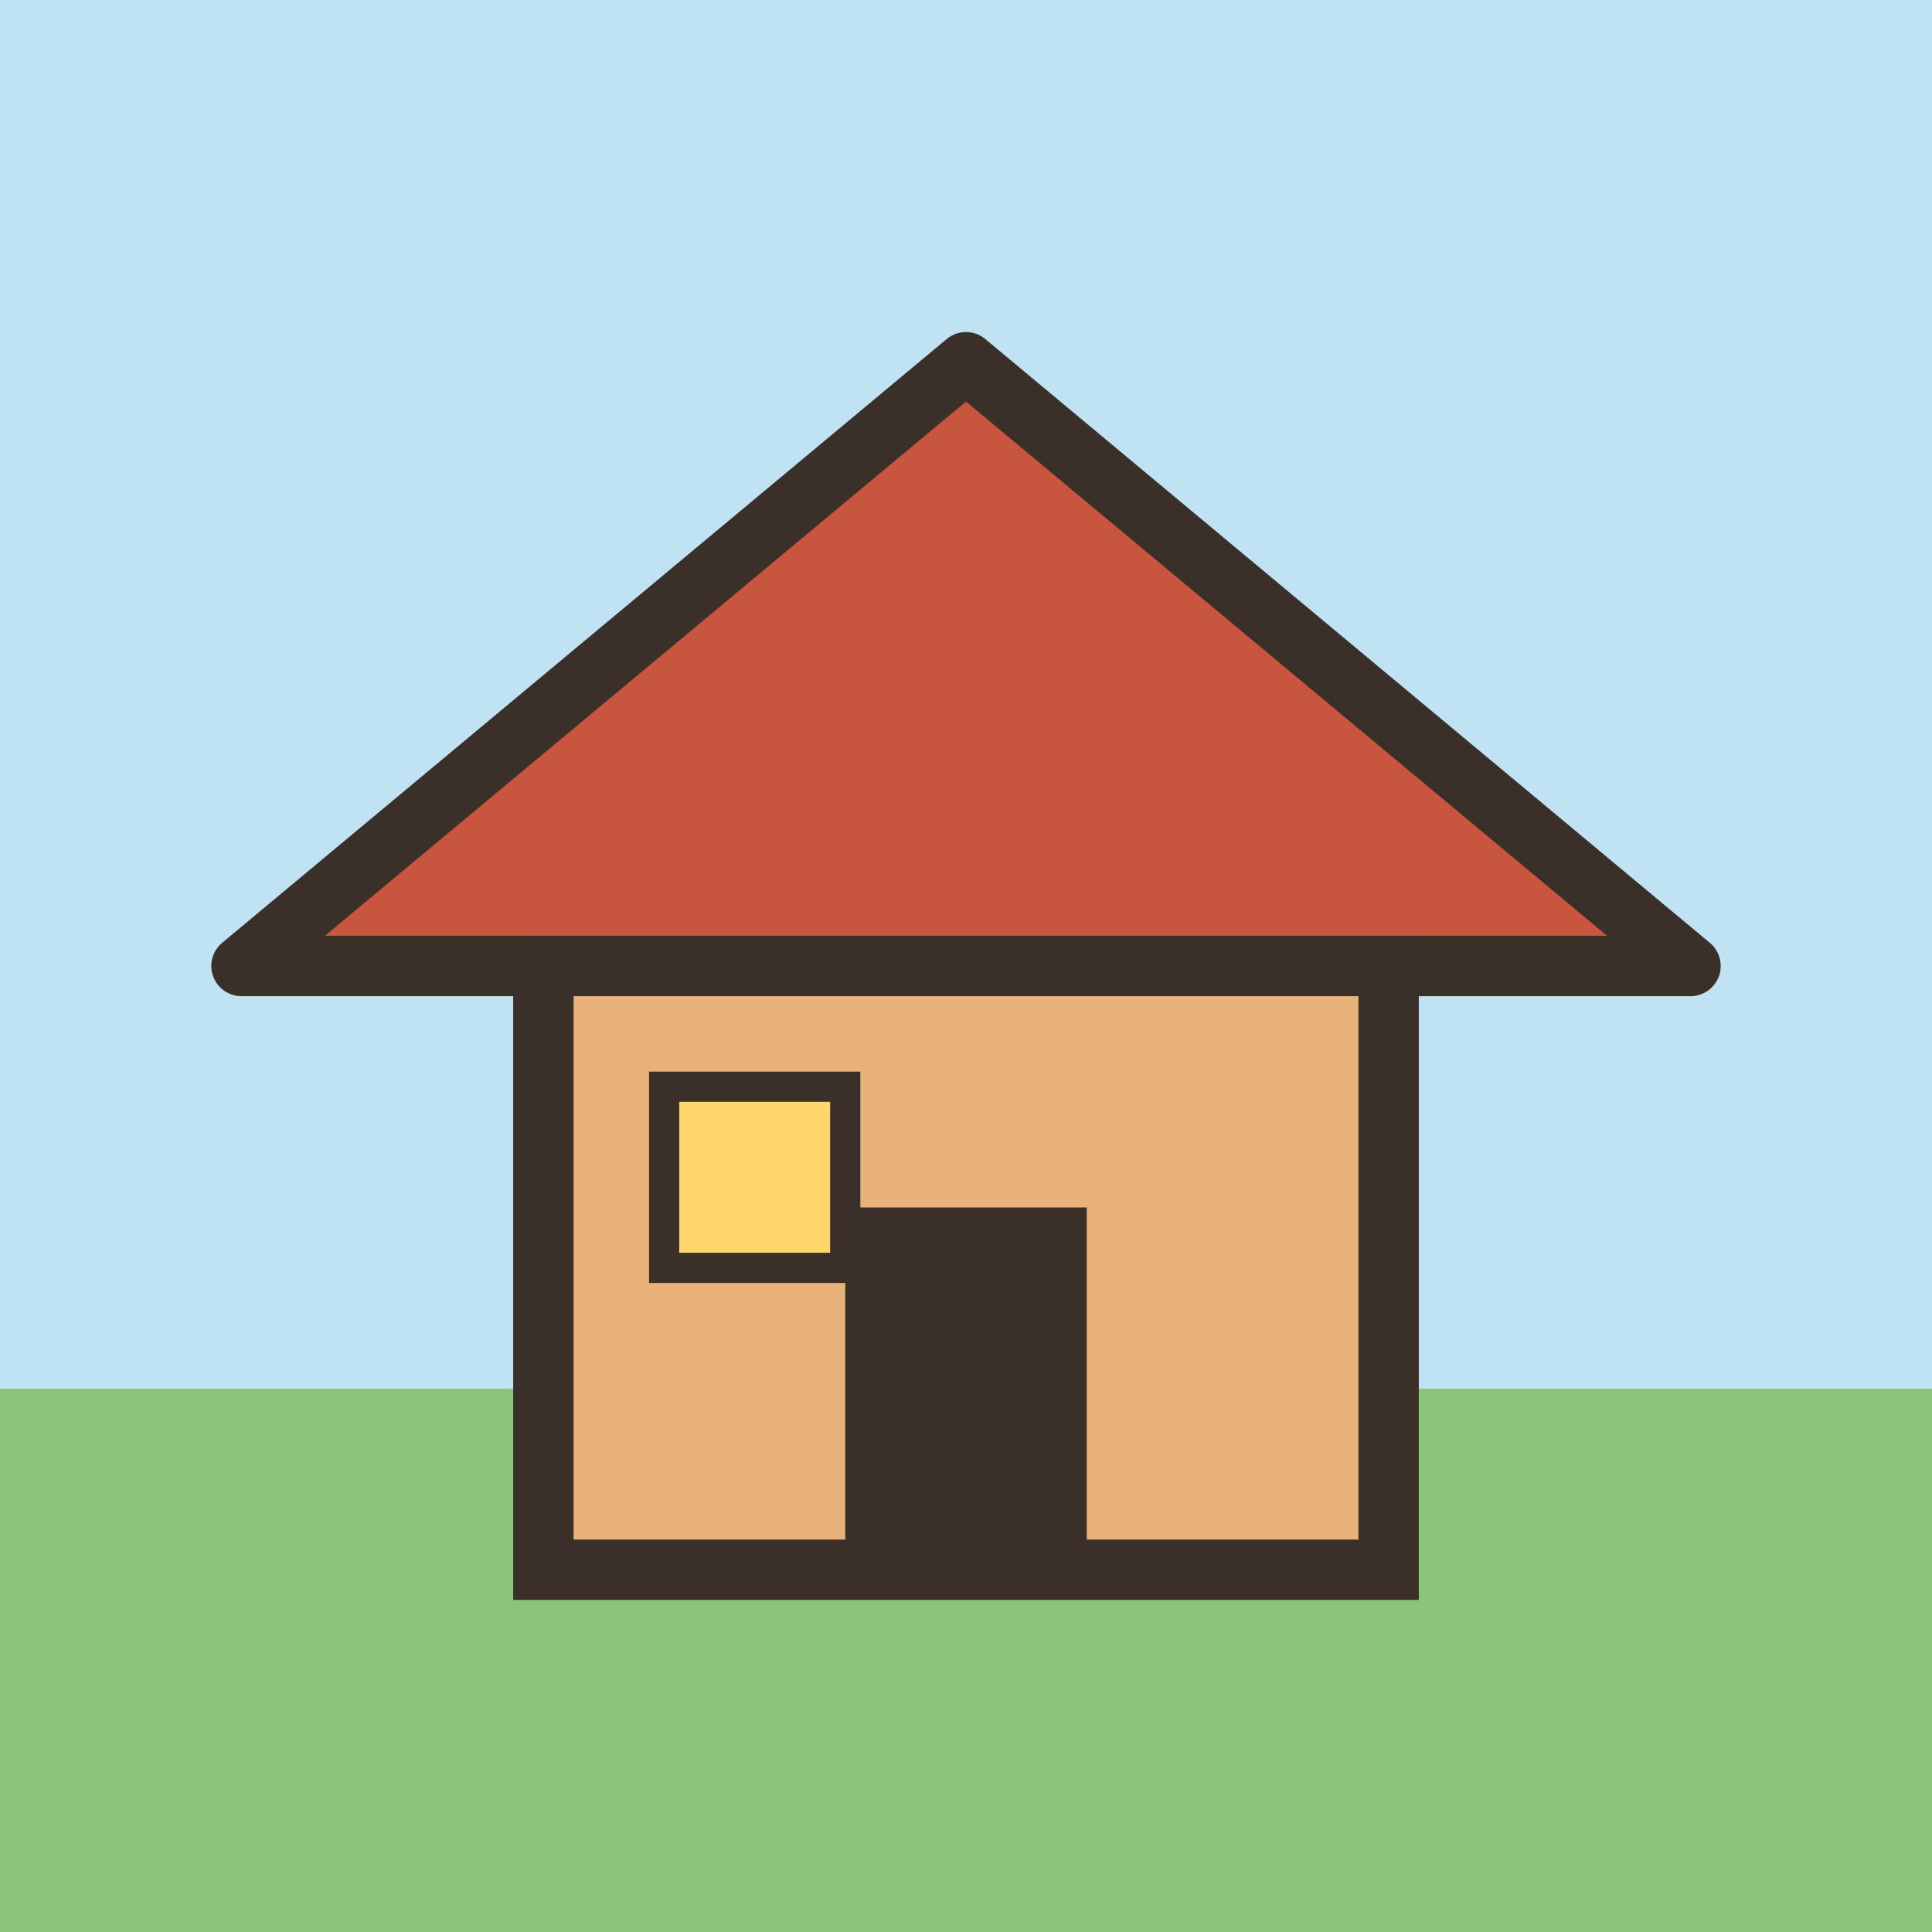
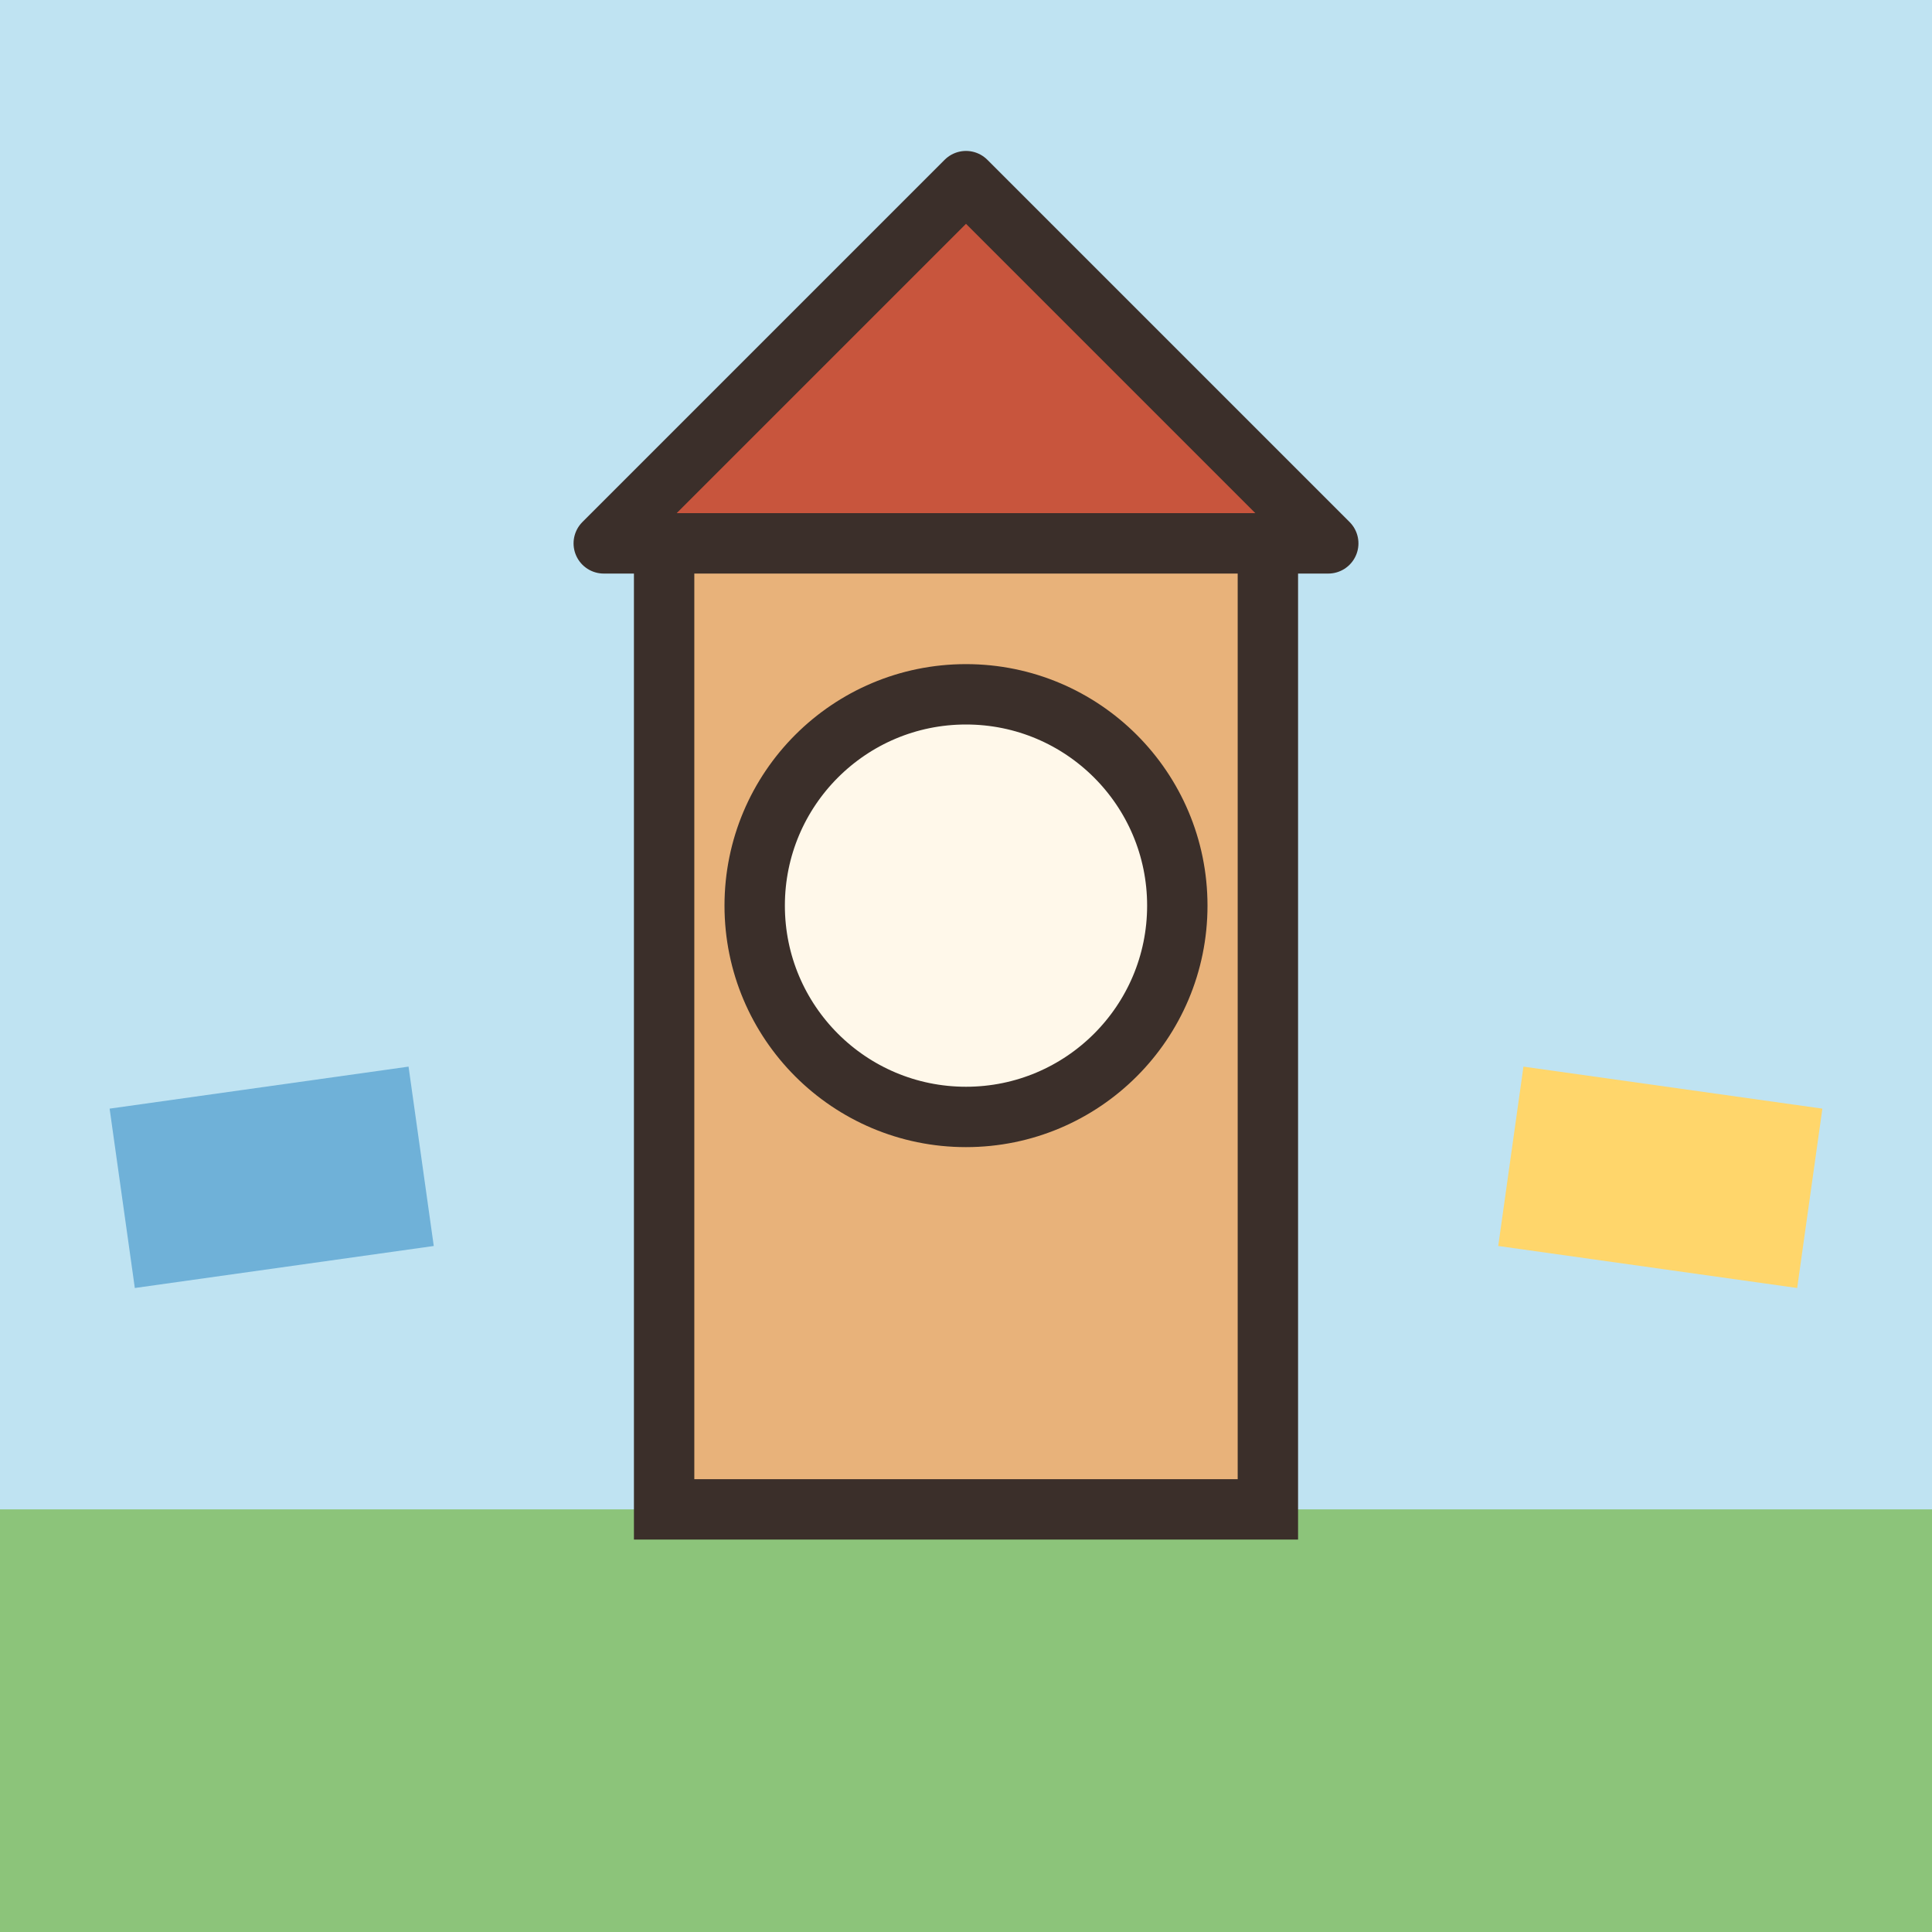
<svg xmlns="http://www.w3.org/2000/svg" viewBox="0 0 64 64">
  <rect width="64" height="64" fill="#BFE3F2" />
-   <rect y="46" width="64" height="18" fill="#8CC47A" />
-   <polygon points="8,32 32,12 56,32" fill="#C8553D" stroke="#3B2F2A" stroke-width="2" stroke-linejoin="round" />
-   <rect x="18" y="32" width="28" height="20" fill="#E8B27A" stroke="#3B2F2A" stroke-width="2" />
-   <rect x="28" y="40" width="8" height="12" fill="#3B2F2A" />
-   <rect x="22" y="36" width="6" height="6" fill="#FFD66B" stroke="#3B2F2A" stroke-width="1" />
+   <rect y="50" width="64" height="14" fill="#8CC47A" />
+   <rect x="4" y="36" width="10" height="6" fill="#6FB1D8" transform="rotate(-8 9 39)" />
+   <rect x="50" y="36" width="10" height="6" fill="#FFD66B" transform="rotate(8 55 39)" />
+   <polygon points="20,18 32,6 44,18" fill="#C8553D" stroke="#3B2F2A" stroke-width="2" stroke-linejoin="round" />
+   <rect x="22" y="18" width="20" height="32" fill="#E8B27A" stroke="#3B2F2A" stroke-width="2" />
+   <circle cx="32" cy="30" r="7" fill="#FFF8EA" stroke="#3B2F2A" stroke-width="2" />
</svg>
